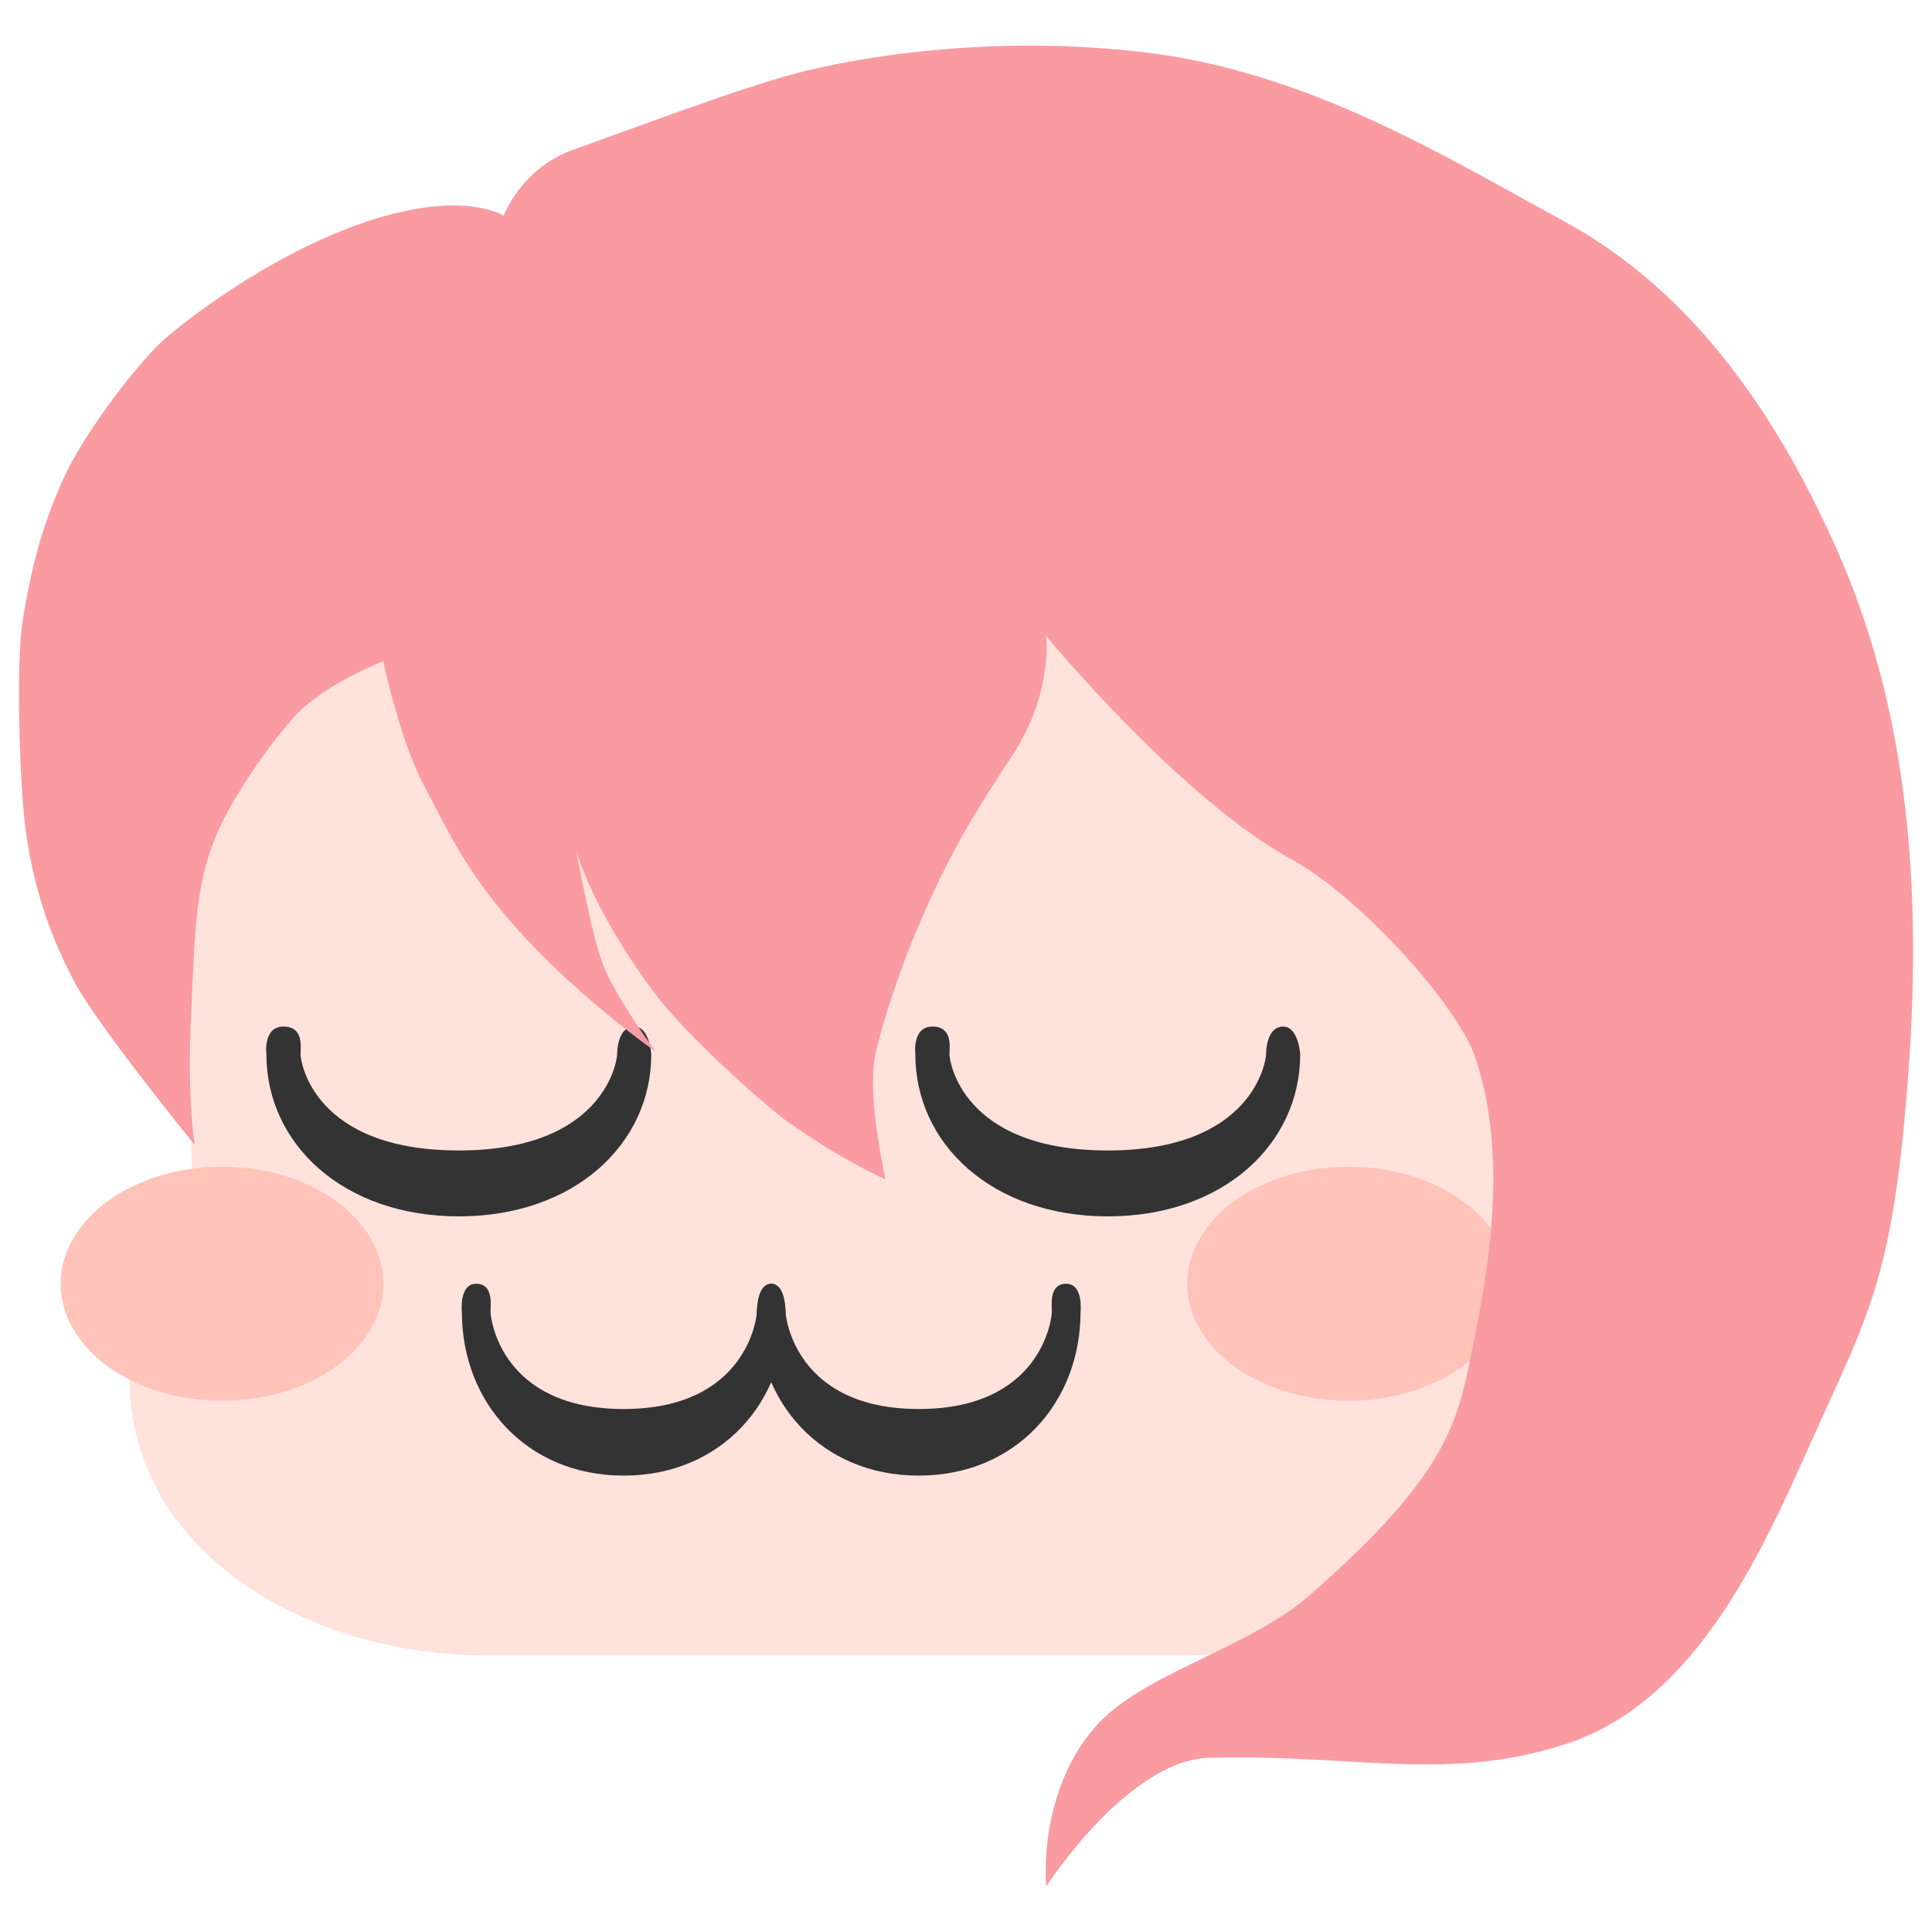
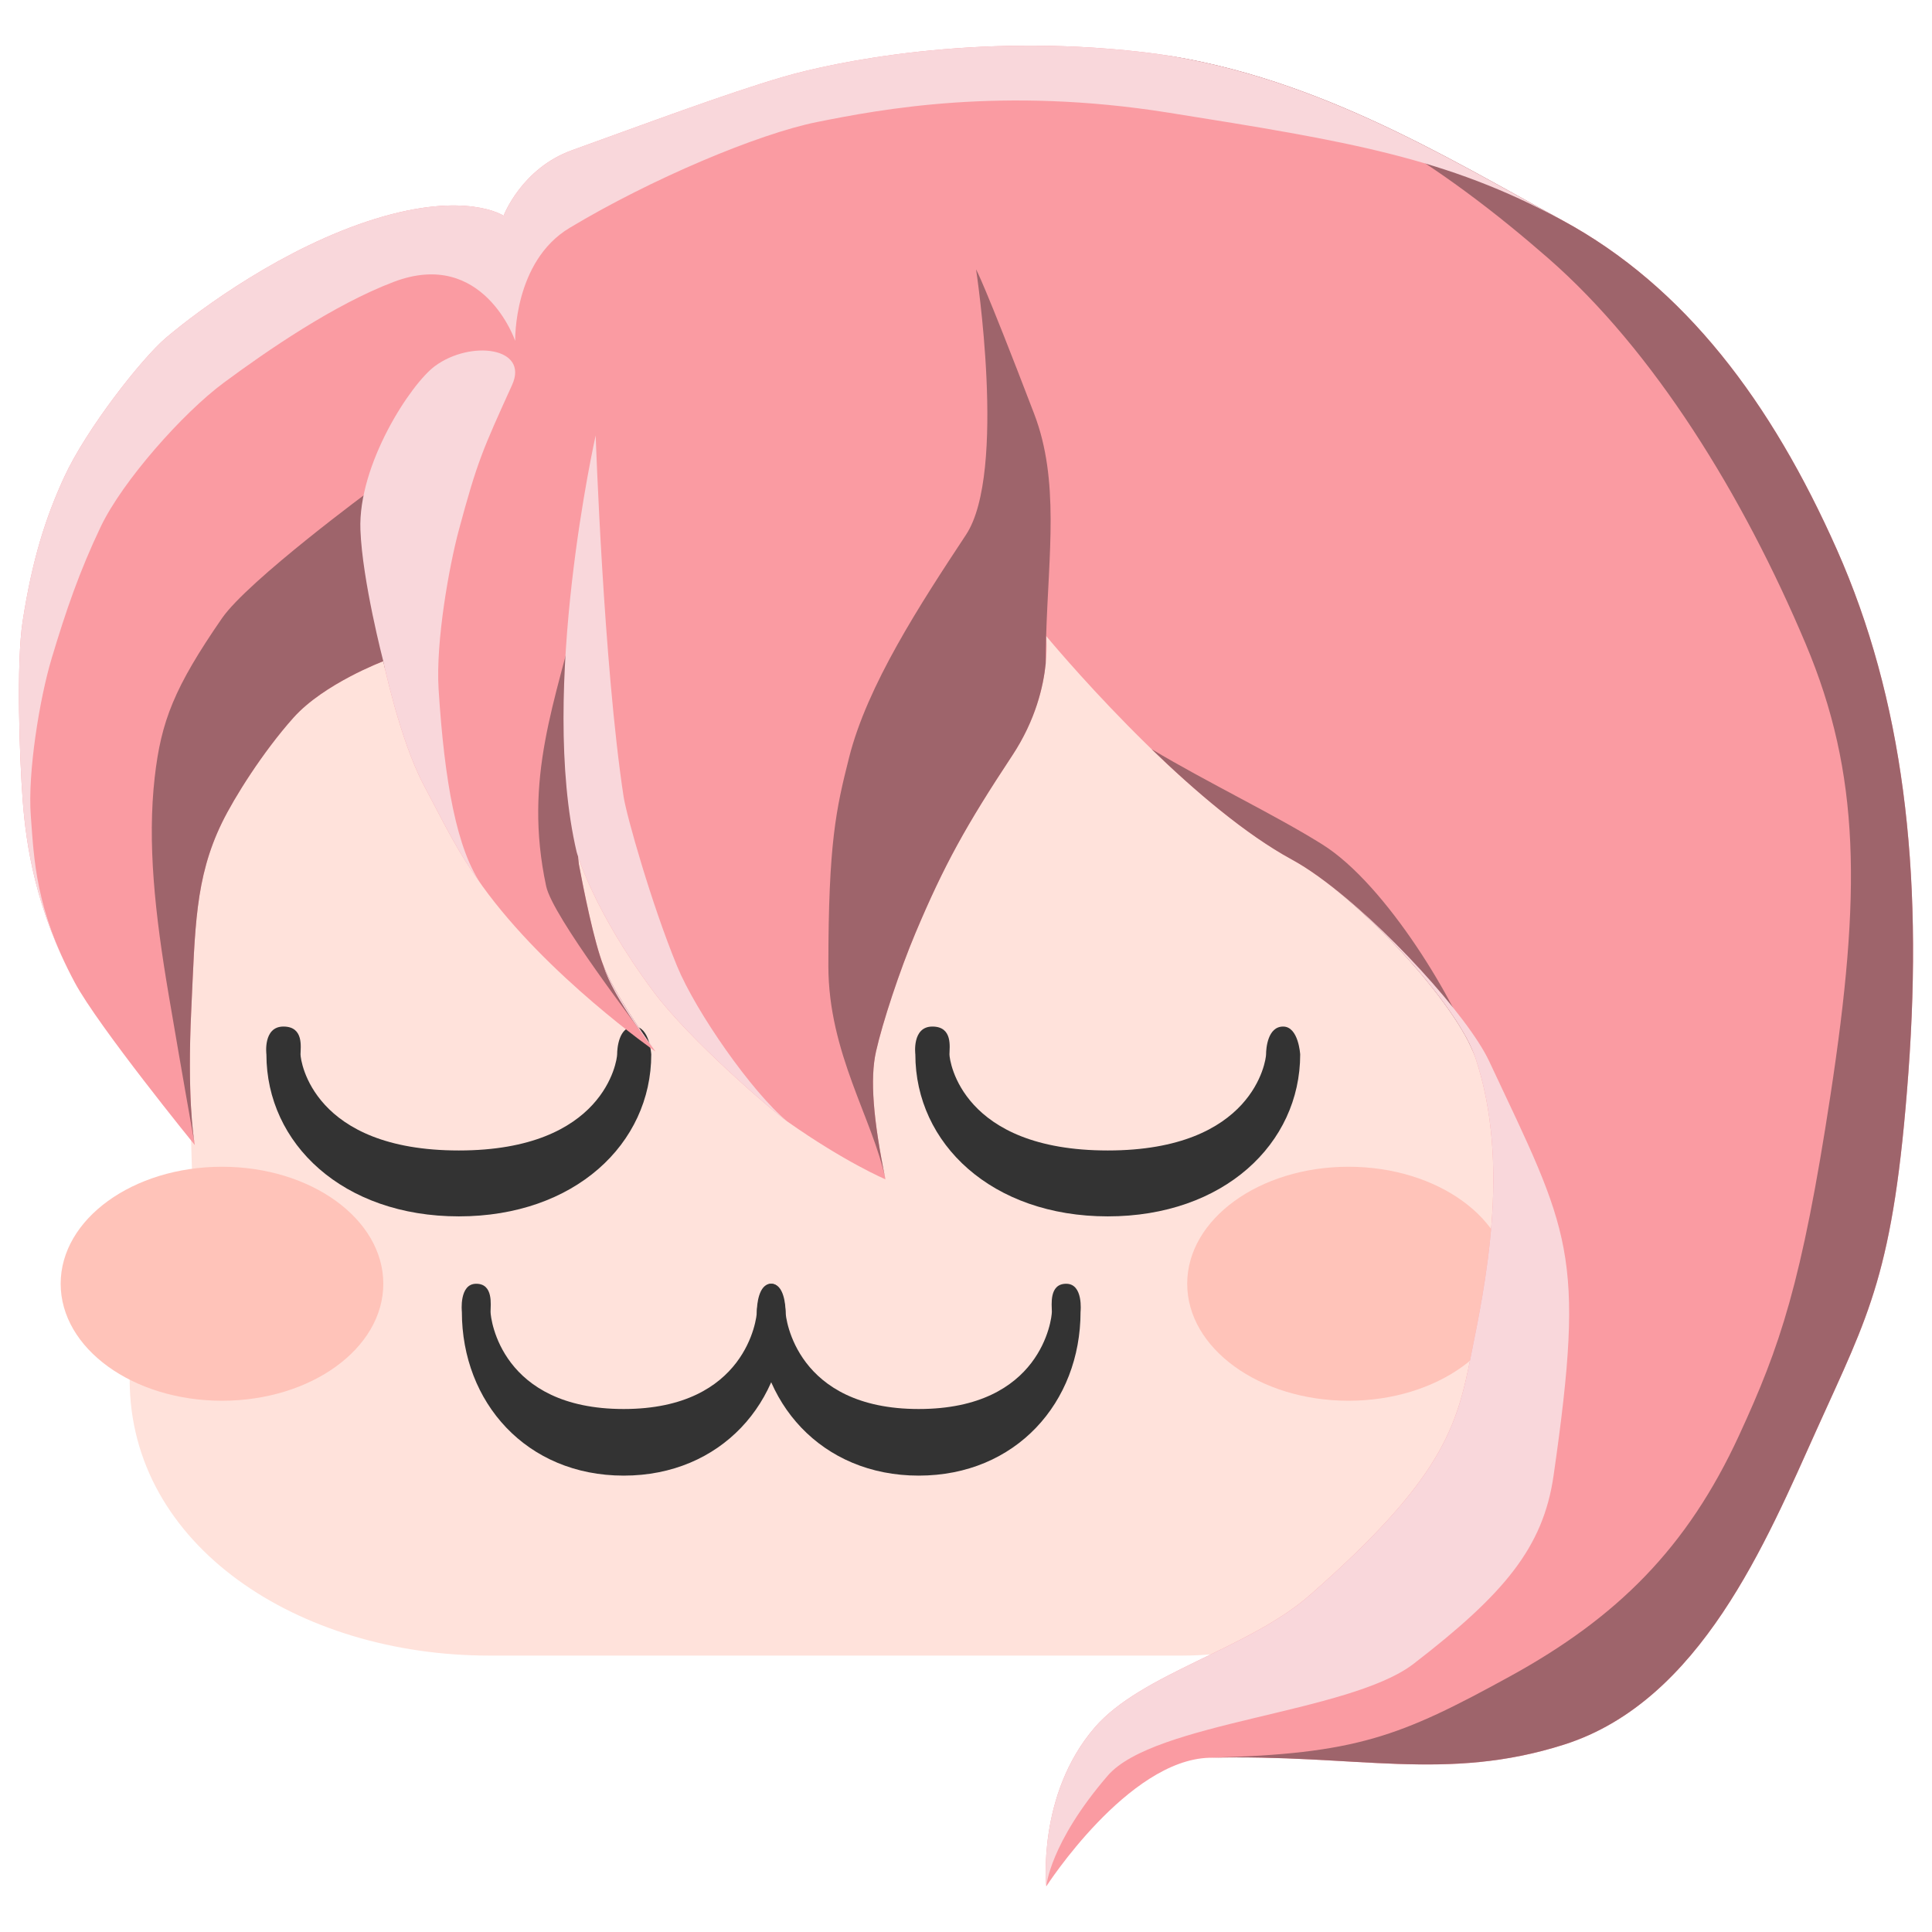
- <svg xmlns="http://www.w3.org/2000/svg" baseProfile="tiny" version="1.1" viewBox="0 0 1024 1024" xml:space="preserve">
-   <path d="m809.33 413.44v271.62c0 106.28-81.668 192.43-182.42 192.43h-367.83c-100.74 0-190.35-58.1-190.35-146.24 0-12.084 1.863-17.474 12.206-38.147 9.026-18.039 21.377-24.706 21.377-48.415 0-27.452-8.174-231.25-8.174-231.25s29.51-182.65 350.36-182.65c320.84-1e-3 364.83 182.65 364.83 182.65z" fill="#FFE2DB" />
+ <svg xmlns="http://www.w3.org/2000/svg" enable-background="new 0 0 1024 1024" version="1.1" viewBox="0 0 1024 1024" xml:space="preserve">
+   <path d="m809.33 413.44v271.62c0 106.28-81.668 192.43-182.42 192.43h-367.83c-100.74 0-190.35-58.1-190.35-146.24 0-12.084 1.863-17.474 12.206-38.146 9.026-18.039 21.377-24.706 21.377-48.415 0-27.452-8.174-231.25-8.174-231.25s29.51-182.65 350.36-182.65c320.84-2e-3 364.83 182.65 364.83 182.65z" fill="#FFE2DB" />
  <g fill="#333">
-     <path d="m689.13 558.82c0 47.43-40.668 85.882-101.99 85.882-61.32 0-101.99-38.452-101.99-85.882 0 0-1.914-14.722 9.039-14.722 10.954 0 9.041 11.146 9.041 14.722 0 3.572 6.588 50.955 83.908 50.955 77.316 0 83.906-47.817 83.906-50.955s0.855-14.722 9.041-14.722 9.038 14.722 9.038 14.722z" />
-     <path d="m345.18 558.82c0 47.43-40.669 85.882-101.99 85.882-61.319 0-101.99-38.452-101.99-85.882 0 0-1.914-14.724 9.039-14.724s9.041 11.148 9.041 14.724c0 3.572 6.588 50.955 83.907 50.955 77.317 0 83.907-47.819 83.907-50.955 0-3.138 0.854-14.724 9.04-14.724 8.186 1e-3 9.039 14.724 9.039 14.724z" />
-     <path d="m416.36 695.3c0 47.94-34.207 86.808-85.781 86.808-51.576 0-85.781-38.867-85.781-86.808 0 0-1.609-14.882 7.603-14.882 9.213 0 7.604 11.269 7.604 14.882 0 3.614 5.542 51.505 70.574 51.505s70.574-48.336 70.574-51.505c0-3.173 0.72-14.882 7.605-14.882s7.602 14.882 7.602 14.882z" />
-     <path d="m401.15 695.3c0 47.94 34.208 86.808 85.783 86.808 51.576 0 85.781-38.867 85.781-86.808 0 0 1.609-14.882-7.602-14.882-9.215 0-7.605 11.269-7.605 14.882 0 3.614-5.543 51.505-70.574 51.505-65.034 0-70.575-48.336-70.575-51.505 0-3.173-0.719-14.882-7.604-14.882s-7.604 14.882-7.604 14.882z" />
+     <path d="m689.13 558.82c0 47.43-40.668 85.882-101.99 85.882-61.319 0-101.99-38.452-101.99-85.882 0 0-1.914-14.723 9.039-14.723s9.041 11.146 9.041 14.723c0 3.571 6.588 50.954 83.907 50.954 77.316 0 83.906-47.816 83.906-50.954 0-3.139 0.855-14.723 9.041-14.723 8.186 1e-3 9.038 14.723 9.038 14.723z" />
+     <path d="m345.18 558.82c0 47.43-40.668 85.882-101.99 85.882s-101.99-38.452-101.99-85.882c0 0-1.914-14.725 9.039-14.725s9.041 11.148 9.041 14.725c0 3.571 6.588 50.954 83.907 50.954 77.316 0 83.907-47.818 83.907-50.954 0-3.139 0.854-14.725 9.039-14.725 8.187 2e-3 9.04 14.725 9.04 14.725z" />
+     <path d="m416.36 695.3c0 47.94-34.207 86.808-85.781 86.808-51.576 0-85.781-38.866-85.781-86.808 0 0-1.609-14.882 7.603-14.882 9.213 0 7.604 11.269 7.604 14.882 0 3.614 5.542 51.505 70.574 51.505s70.574-48.336 70.574-51.505c0-3.173 0.72-14.882 7.604-14.882s7.603 14.882 7.603 14.882z" />
+     <path d="m401.15 695.3c0 47.94 34.208 86.808 85.782 86.808 51.576 0 85.781-38.866 85.781-86.808 0 0 1.609-14.882-7.602-14.882-9.215 0-7.605 11.269-7.605 14.882 0 3.614-5.543 51.505-70.573 51.505-65.034 0-70.575-48.336-70.575-51.505 0-3.173-0.72-14.882-7.604-14.882s-7.604 14.882-7.604 14.882z" />
  </g>
  <g fill="#FFC3B9">
    <path d="m203.16 680.41c0 34.247-38.281 62.013-85.503 62.013s-85.503-27.766-85.503-62.013c0-34.245 38.281-62.009 85.503-62.009s85.503 27.764 85.503 62.009z" />
    <path d="m800.25 680.41c0 34.247-38.281 62.013-85.502 62.013-47.225 0-85.504-27.766-85.504-62.013 0-34.245 38.279-62.009 85.504-62.009 47.221 0 85.502 27.764 85.502 62.009z" />
  </g>
-   <path d="m415.12 40.747c-30.419 8.869-74.157 25.291-111.91 38.862-26.871 9.661-36.291 34.741-36.291 34.741s-19.761-13.327-68.214 1.708c-47.967 14.882-92.298 47.376-110.64 62.902-12.966 10.973-42.414 48.569-54.087 74.01-9.751 21.252-16.85 43.248-21.976 76.327-3.41 22-1.691 72.245 0.056 95.214 1.748 22.969 6.65 57.128 27.552 96.214 12.403 23.197 63.656 86.195 63.656 86.195s-4.279-21.638-1.887-71.661c2.063-43.139 1.887-69.657 16.275-99.224 6.508-13.374 21.708-37.533 37.865-55.625 16.158-18.091 47.638-29.944 47.638-29.944s8.72 41.699 21.376 65.54c12.656 23.84 17.478 34.654 31.207 53.711 34.216 47.5 91.696 87.629 91.696 87.629s-20.886-28.481-27.552-45.346c-6.666-16.866-14.251-60.43-14.251-60.43s8.512 30.803 40.854 74.167c18.934 25.385 62.4 62.752 70.781 68.658 30.802 21.708 52.018 30.654 52.018 30.654-6.456-31.633-8.239-53.205-4.989-67.703 3.432-15.309 12.534-42.938 20.902-62.8 15.201-36.081 26.738-56.909 51.305-94.092 21.85-33.075 17.934-63.414 17.934-63.414s71.375 86.465 130.28 118.54c35.484 19.319 87.779 76.848 97.254 105.01 19.133 56.856 4.686 122.78-2.244 157.58-7.545 37.892-14.725 65.225-85.508 127.29-32.57 28.559-89.359 41.528-114.01 70.159-30.719 35.671-25.652 84.187-25.652 84.187s43.211-67.04 86.457-68.155c77.906-2.002 125.23 13.063 188.12-7.013 72.207-23.052 106.94-107.41 133.96-167.38 27.553-61.138 40.59-82.269 48.408-188.82 7.9-107.68-2.807-198.05-37.959-277.23-34.627-77.996-80.502-139.26-145.36-174.39-61.561-33.339-134.81-79.172-223.26-89.29-88.449-10.117-162.67 5.304-189.8 13.216z" fill="#FA9BA2" />
+   <path d="m415.12 40.747c-30.419 8.869-74.157 25.291-111.91 38.862-26.871 9.661-36.291 34.741-36.291 34.741s-19.761-13.327-68.214 1.708c-47.967 14.882-92.298 47.376-110.64 62.902-12.966 10.973-42.414 48.569-54.087 74.01-9.751 21.252-16.85 43.248-21.976 76.327-3.41 22-1.691 72.245 0.056 95.214 1.748 22.97 6.65 57.128 27.552 96.214 12.403 23.197 63.656 86.195 63.656 86.195s-4.279-21.638-1.887-71.661c2.063-43.139 1.887-69.657 16.275-99.224 6.508-13.374 21.708-37.533 37.865-55.625 16.158-18.091 47.638-29.944 47.638-29.944s8.72 41.699 21.376 65.54c12.656 23.84 17.478 34.654 31.207 53.711 34.216 47.5 91.696 87.629 91.696 87.629s-20.886-28.48-27.552-45.346-14.251-60.43-14.251-60.43 8.512 30.803 40.854 74.167c18.934 25.385 62.399 62.752 70.78 68.657 30.803 21.709 52.019 30.654 52.019 30.654-6.456-31.633-8.239-53.205-4.989-67.703 3.432-15.309 12.534-42.938 20.902-62.8 15.201-36.081 26.737-56.909 51.305-94.092 21.85-33.075 17.934-63.414 17.934-63.414s71.375 86.465 130.28 118.54c35.484 19.319 87.779 76.848 97.254 105.01 19.133 56.856 4.687 122.78-2.244 157.58-7.545 37.893-14.725 65.226-85.508 127.29-32.57 28.559-89.358 41.528-114.01 70.159-30.719 35.671-25.652 84.187-25.652 84.187s43.211-67.04 86.457-68.155c77.906-2.002 125.23 13.063 188.12-7.013 72.207-23.052 106.94-107.41 133.96-167.38 27.553-61.138 40.59-82.269 48.408-188.82 7.9-107.68-2.807-198.05-37.959-277.23-34.627-77.996-80.502-139.26-145.36-174.39-61.561-33.339-134.81-79.172-223.26-89.29-88.449-10.117-162.67 5.304-189.8 13.216z" fill="#FA9BA2" />
+   <g fill="#9E646B">
+     <path d="m700.86 447.56c-25.062-15.69-60.008-32.302-90.51-50.506 22.875 22.15 49.709 45.1 74.358 58.521 35.484 19.318 87.779 76.848 97.254 105.01-9.473-28.159-46.764-91.522-81.102-113.02z" />
+     <path d="m973.54 291.21c-34.627-77.996-80.502-139.26-145.36-174.39-61.561-33.339-134.81-79.172-223.26-89.29 88.447 10.118 162.34 62.792 215.65 109.33 56.014 48.905 103.29 125.68 136.46 204.37 29.168 69.205 29.461 132.5 13.178 239.12-15.279 100.05-26.73 133.27-48.453 180.4-27.522 59.719-64.656 96.597-121.51 127.79-58.291 31.98-81.334 41.09-159.24 43.092 77.906-2.002 125.23 13.063 188.12-7.013 72.207-23.052 106.94-107.41 133.96-167.38 27.553-61.138 40.59-82.269 48.408-188.82 7.9-107.68-2.807-198.05-37.959-277.23z" />
+     <path d="m289.48 469.72c3.439 16.066 48.262 74.186 56.542 85.673-4.804-6.708-20.522-29.174-26.142-43.391-5.076-12.841-10.681-41.143-13.067-53.927-3.875-35.504 0.191-138.61 0.191-138.61-12.358 52.118-29.878 92.523-17.524 150.26z" />
+     <path d="m197.32 259.14s-65.801 48.467-79.672 68.561c-25.315 36.674-32.284 54.601-35.647 84.28-3.919 34.577 0 71.785 7.482 115.76 7.466 43.884 12.859 74.06 13.667 78.569-0.651-3.811-3.939-25.828-1.778-71.054 2.063-43.139 1.887-69.657 16.275-99.224 6.508-13.374 21.708-37.533 37.865-55.625 16.158-18.091 47.638-29.944 47.638-29.944s0.371 1.767 1.06 4.747c-8.446-49.596-6.89-96.071-6.89-96.071z" />
+     <path d="m554.47 337.34c-0.02-0.192-0.033-0.302-0.033-0.302s0.019 0.023 0.041 0.051c1.3-43.525 7.142-82.515-6.334-117.71-27.012-70.562-30.809-76.587-30.809-76.587s16.518 107.57-5.334 140.65c-24.567 37.183-52.337 79.858-61.957 118.02-6.89 27.327-10.991 45.149-10.991 110.54 0 46.238 23.775 81.417 30.23 113.05-6.456-31.633-8.239-53.205-4.989-67.703 3.432-15.309 12.534-42.938 20.902-62.8 15.201-36.081 26.737-56.909 51.305-94.092 12.455-18.851 16.533-36.803 17.74-48.767 2e-3 -4.837 0.09-9.616 0.229-14.345z" />
+   </g>
+   <g fill="#F9D7DB">
+     <path d="m243.13 281.19c9.887-36.833 12.737-42.846 28.295-77.173 9.072-20.016-21.989-23.878-40.854-10.021-12.82 9.417-40.853 52.117-39.546 86.819 1.017 27.043 12.128 69.654 12.128 69.654s8.72 41.699 21.377 65.54c12.655 23.84 17.477 34.654 31.206 53.711-13.729-19.057-20.176-55.729-23.264-104.34-1.62-25.488 5.673-65.619 10.658-84.189z" />
+     <path d="m347.43 557.35s-20.886-28.48-27.552-45.347c5.307 17.395 27.552 45.347 27.552 45.347z" />
+     <path d="m27.352 349.05c7.616-25.382 14.75-46.216 26.033-69.869 11.585-24.288 43.616-60.32 65.053-76.209 22.989-17.039 58.618-41.588 90.286-53.583 47.535-18.005 64.334 31.255 64.334 31.255s-0.962-41.946 28.772-59.818c43.354-26.059 100.11-49.906 131.11-56.126 33.817-6.787 98.248-19.021 186.22-5.012 95.592 15.222 147.46 23.79 209.02 57.129-61.561-33.339-134.81-79.172-223.26-89.29-88.449-10.117-162.67 5.304-189.8 13.216-30.419 8.869-74.156 25.291-111.91 38.862-26.87 9.661-36.292 34.741-36.292 34.741s-19.76-13.327-68.213 1.708c-47.967 14.882-92.298 47.376-110.64 62.902-12.966 10.973-42.414 48.569-54.087 74.01-9.751 21.252-16.85 43.248-21.976 76.327-3.41 22-1.691 72.245 0.056 95.214 1.748 22.969 6.65 57.128 27.552 96.214-20.902-39.086-21.529-65.229-23.277-88.197-1.749-22.967 4.642-62.221 11.02-83.474z" />
+     <path d="m358.84 512c-13.651-33.179-26.824-79.956-28.311-89.701-10.643-69.699-14.81-191.5-14.81-191.5s-30.308 134.58-10.084 220.78c0 0 8.512 30.803 40.854 74.167 18.935 25.385 62.4 62.752 70.781 68.658-18.66-15.48-48.369-57.94-58.43-82.396z" />
+     <path d="m749.32 881.79c47.739-36.831 68.594-61.403 74.104-99.683 17.103-118.77 8.552-128.83-34.203-219.78-11.021-23.449-55.69-72.893-90.455-97.784 33.896 24.354 74.918 71.427 83.201 96.048 19.133 56.856 4.687 122.78-2.244 157.58-7.543 37.892-14.723 65.225-85.506 127.29-32.57 28.559-89.358 41.528-114.01 70.159-30.719 35.671-25.652 84.187-25.652 84.187s1.802-22.954 32.521-58.63c24.651-28.629 128.06-33.009 162.24-59.384z" />
+   </g>
</svg>
